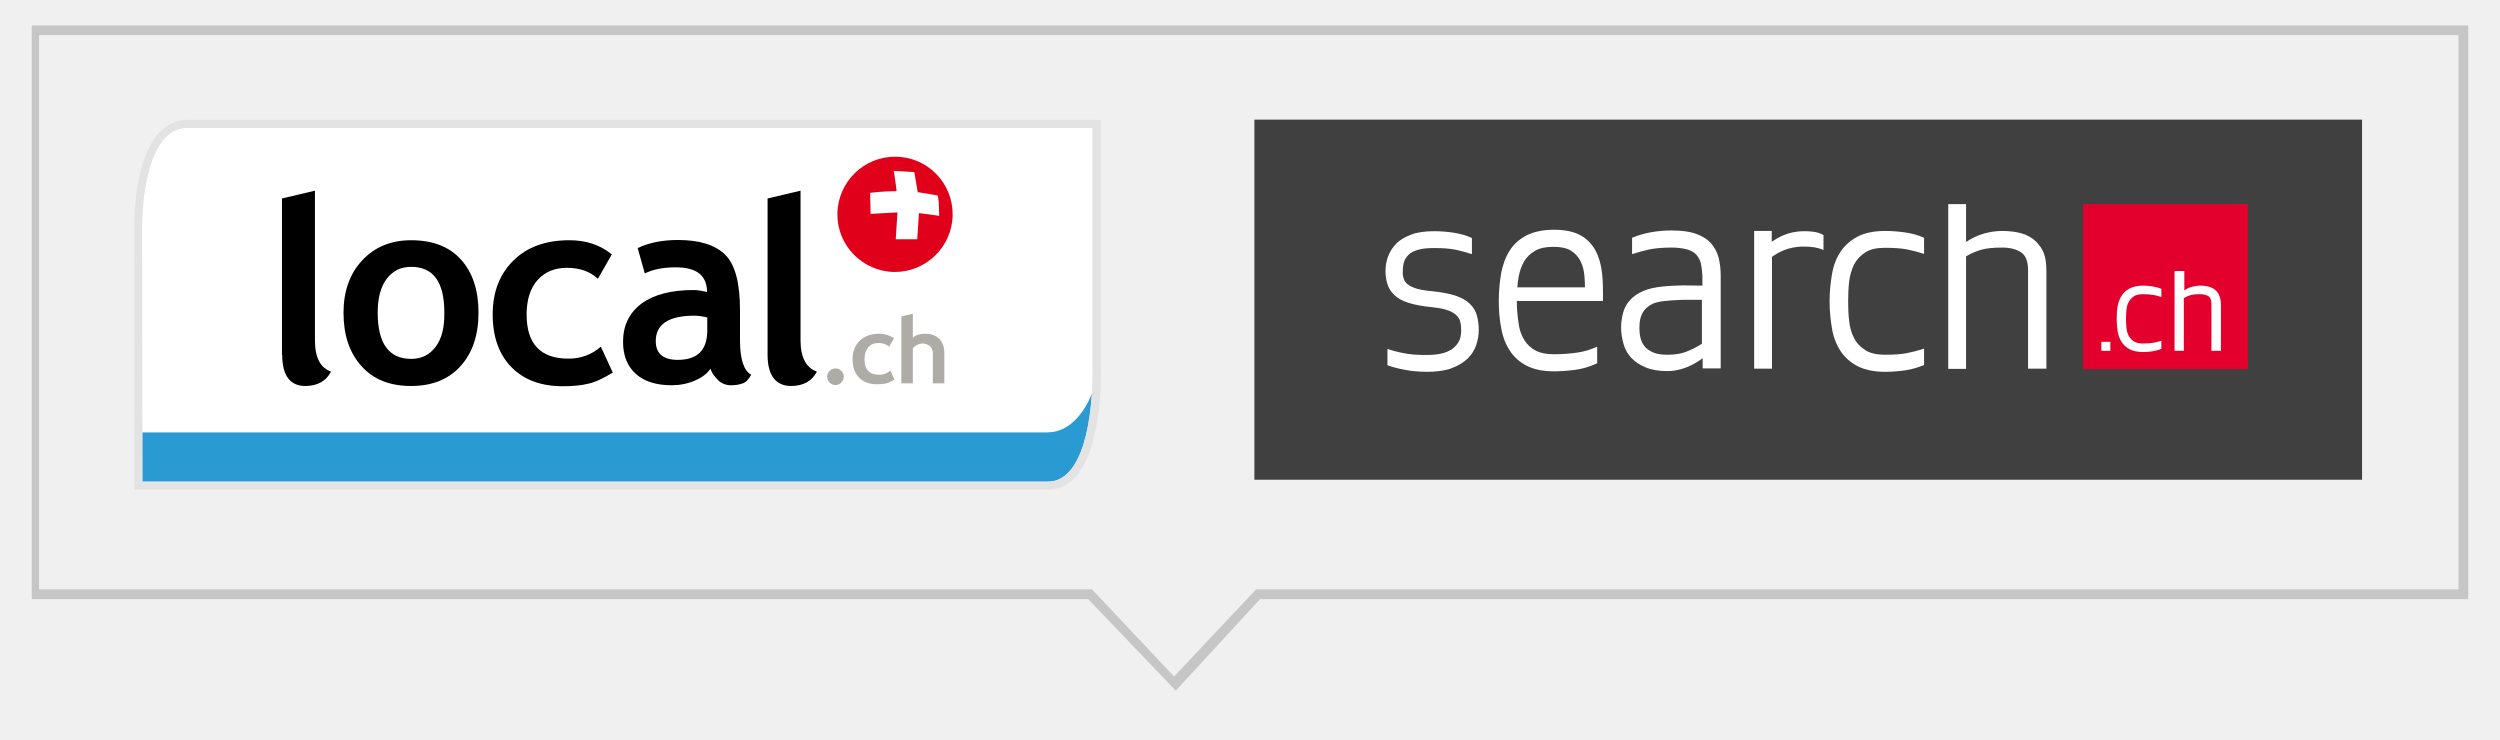
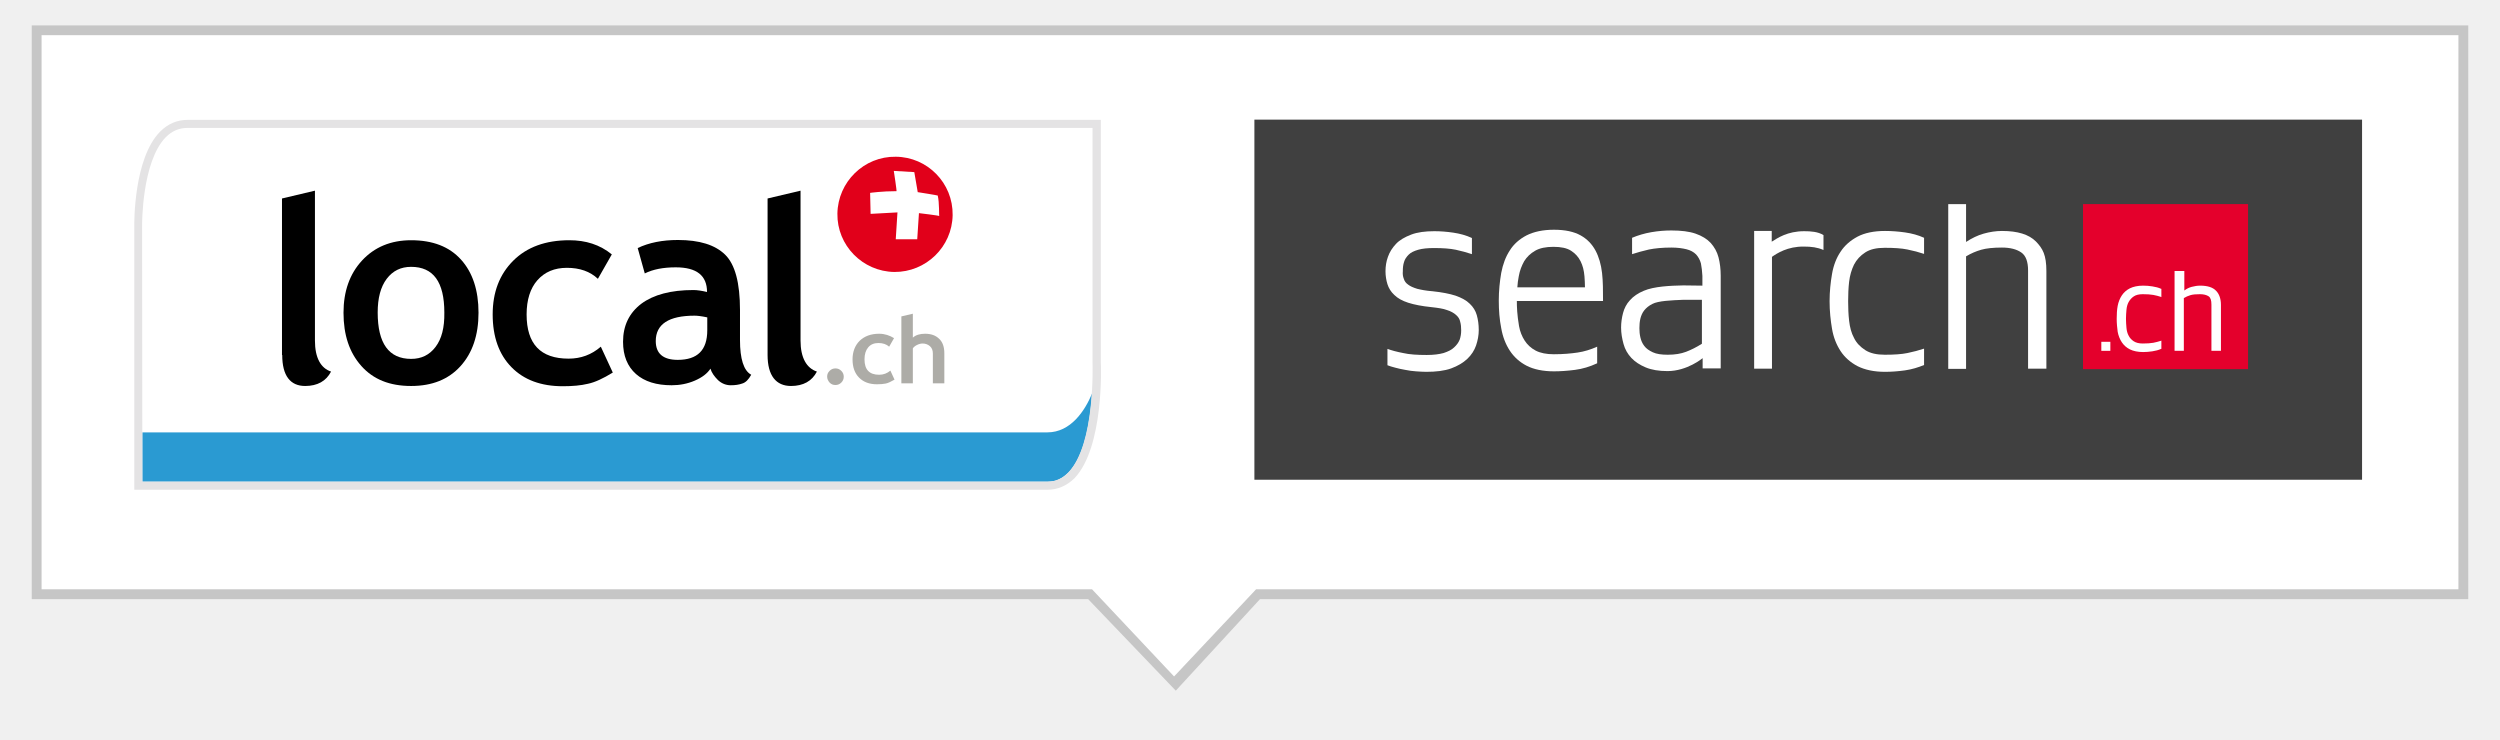
<svg xmlns="http://www.w3.org/2000/svg" version="1.1" x="0px" y="0px" viewBox="0 0 1024 303" style="enable-background:new 0 0 1024 303;" xml:space="preserve">
  <style type="text/css">
- 	.st0{fill:#404040;}
- 	.st1{fill:#E4002C;}
- 	.st2{fill:#FFFFFF;}
+ 	.st0{fill:#FFFFFF;}
+ 	.st1{fill:#404040;}
+ 	.st2{fill:#E4002C;}
	.st3{fill:#C6C6C6;}
	.st4{fill:#2A9AD2;}
	.st5{fill:#E4E3E4;}
	.st6{fill:#E1001A;}
	.st7{fill:#ADACA7;}
</style>
  <g id="Old">
</g>
  <g id="Neu">
+     <polygon class="st0" points="1007,241.4 514.5,241.4 480.9,277.1 447.3,241.4 17,241.4 17,14.4 1007,14.4  " />
    <g>
-       <rect x="513.8" y="49" class="st0" width="453.7" height="147.5" />
+       <rect x="513.8" y="49" class="st1" width="453.7" height="147.5" />
      <g>
-         <rect x="853.2" y="83.6" class="st1" width="67.6" height="67.6" />
-         <rect x="860.7" y="140" class="st2" width="3.7" height="3.7" />
-         <path class="st2" d="M877.8,117c-2.1,0-4,0.4-5.4,1.1c-1.4,0.7-2.5,1.7-3.3,2.9c-0.8,1.2-1.4,2.7-1.7,4.3     c-0.3,1.6-0.4,3.4-0.4,5.3c0,1.9,0.2,3.7,0.4,5.3c0.3,1.6,0.9,3.1,1.7,4.3c0.8,1.2,1.9,2.2,3.3,2.9c1.4,0.7,3.3,1.1,5.4,1.1     c1.2,0,2.5-0.1,3.8-0.3c1.3-0.2,2.5-0.5,3.6-1l0.1,0v-0.1v-3.1v-0.2l-0.2,0.1c-1,0.3-2,0.6-3.1,0.8c-1.1,0.2-2.6,0.3-4.3,0.3     c-1.5,0-2.8-0.3-3.7-0.9c-0.9-0.6-1.6-1.3-2.1-2.3c-0.5-0.9-0.8-2-0.9-3.2c-0.1-1.2-0.2-2.5-0.2-3.7c0-1.3,0.1-2.5,0.2-3.7     c0.1-1.2,0.4-2.3,0.9-3.2c0.5-0.9,1.2-1.7,2.1-2.3c0.9-0.6,2.1-0.9,3.7-0.9c1.7,0,3.2,0.1,4.3,0.3c1.1,0.2,2.2,0.5,3.1,0.8     l0.2,0.1v-3.4l-0.1,0c-1.1-0.5-2.3-0.8-3.6-1C880.4,117.1,879.1,117,877.8,117" />
-         <path class="st2" d="M890.7,111v32.7h3.8v-21.6c0.8-0.5,1.7-0.9,2.7-1.2c1-0.3,2.3-0.4,3.9-0.4c1.5,0,2.7,0.3,3.6,0.9     c0.8,0.6,1.1,1.7,1.1,3.4v18.9h3.9v-18.8c0-2.5-0.7-4.5-2-5.8c-1.3-1.4-3.5-2.1-6.5-2.1c-1.2,0-2.3,0.2-3.5,0.5     c-1.1,0.3-2.1,0.8-3,1.5v-8H890.7z" />
-         <path class="st2" d="M575,114.2c0.3,1,0.9,1.8,1.8,2.4c0.9,0.7,2.1,1.2,3.7,1.7c1.6,0.4,3.7,0.8,6.3,1c3.8,0.4,6.9,1,9.4,1.8     c2.5,0.9,4.4,1.9,5.8,3.3c1.4,1.3,2.4,2.9,2.9,4.7c0.5,1.8,0.8,3.8,0.8,6.1c0,2.1-0.4,4.2-1.1,6.3c-0.7,2-1.9,3.9-3.6,5.5     c-1.7,1.6-3.9,2.9-6.6,3.9c-2.8,1-6.2,1.4-10.2,1.4c-1.3,0-2.7-0.1-4.2-0.2c-1.5-0.1-3-0.3-4.4-0.6c-1.5-0.3-2.8-0.5-4.1-0.9     c-1.3-0.3-2.4-0.7-3.2-1v-6.7c1.6,0.6,3.8,1.2,6.4,1.7c2.6,0.6,5.8,0.8,9.7,0.8c2.8,0,5.1-0.3,6.9-0.8c1.8-0.6,3.3-1.3,4.3-2.3     c1.1-1,1.8-2,2.3-3.2c0.4-1.2,0.6-2.4,0.6-3.8c0-1.3-0.1-2.4-0.4-3.5c-0.2-1.1-0.8-2-1.7-2.8c-0.9-0.8-2.1-1.5-3.7-2     c-1.6-0.6-3.7-0.9-6.4-1.2c-3.9-0.4-7-1-9.5-1.8c-2.5-0.8-4.4-1.9-5.7-3.2c-1.4-1.3-2.3-2.8-2.8-4.4c-0.5-1.6-0.8-3.4-0.8-5.3     c0-2,0.3-4,1-5.9c0.7-2,1.8-3.7,3.3-5.3c1.5-1.6,3.6-2.8,6.2-3.8c2.6-1,5.8-1.4,9.5-1.4c2.5,0,5.1,0.2,7.8,0.6     c2.7,0.4,5.3,1.1,7.6,2.2v6.6c-2.1-0.7-4.3-1.3-6.6-1.8c-2.4-0.5-5.3-0.7-8.9-0.7c-2.6,0-4.8,0.2-6.5,0.7c-1.7,0.5-3,1.1-3.9,2     c-0.9,0.9-1.6,1.9-1.9,3c-0.4,1.2-0.5,2.4-0.5,3.8C574.5,112.2,574.6,113.2,575,114.2" />
-         <path class="st2" d="M676.8,124.5c-1.4,0.7-2.5,1.6-3.3,2.6c-0.8,1-1.3,2.2-1.6,3.4c-0.3,1.3-0.4,2.5-0.4,3.9     c0,1.3,0.1,2.5,0.4,3.8c0.3,1.3,0.8,2.5,1.6,3.5c0.8,1.1,2,1.9,3.5,2.6c1.5,0.7,3.5,1,6.1,1c2.9,0,5.4-0.4,7.5-1.2     c2.1-0.8,4.3-1.9,6.5-3.3v-18l-7.7,0C684.8,123,679.2,123.2,676.8,124.5 M696.7,107.9c-0.4-1.5-1.1-2.7-2-3.7     c-1-1-2.3-1.7-3.9-2.1c-1.6-0.4-3.7-0.7-6.2-0.7c-3.6,0-6.7,0.3-9.2,0.8c-2.5,0.6-4.8,1.2-6.9,1.9v-6.7c2.4-1,5-1.8,7.9-2.3     c2.9-0.5,5.6-0.7,8.2-0.7c4,0,7.3,0.4,9.9,1.3c2.6,0.9,4.7,2.2,6.2,3.8c1.5,1.7,2.6,3.6,3.2,5.9c0.6,2.3,0.9,4.8,0.9,7.6v37.9     h-7.4v-4.2c0,0-6.3,5.3-14.4,5.3c-3.5,0-6.5-0.5-8.9-1.5c-2.4-1-4.4-2.3-5.9-3.9c-1.5-1.6-2.6-3.5-3.2-5.7c-0.6-2.2-1-4.4-1-6.7     c0-2.1,0.3-4.1,0.8-6c0.5-1.9,1.4-3.7,2.8-5.2c1.4-1.6,3.3-2.9,5.7-3.9c4.2-1.8,10.9-2.1,16.2-2.2l7.8,0.1v-4     C697.2,111.1,697,109.4,696.7,107.9" />
-         <path class="st2" d="M750.4,112.2c0.6-3.5,1.8-6.6,3.5-9.1c1.7-2.6,4-4.6,7-6.2c2.9-1.5,6.6-2.3,11.2-2.3c2.6,0,5.4,0.2,8.2,0.6     c2.8,0.4,5.4,1.1,7.8,2.2v6.6c-2.1-0.7-4.3-1.3-6.8-1.8c-2.4-0.5-5.5-0.7-9.3-0.7c-3.4,0-6,0.6-8,1.9c-2,1.3-3.5,2.9-4.6,5     c-1,2.1-1.7,4.4-2,7c-0.3,2.6-0.4,5.3-0.4,8c0,2.7,0.1,5.4,0.4,8c0.3,2.6,0.9,5,2,7c1,2.1,2.6,3.7,4.6,5c2,1.3,4.7,1.9,8,1.9     c3.8,0,6.9-0.2,9.3-0.7c2.4-0.5,4.7-1.1,6.8-1.8v6.7c-2.4,1-5,1.8-7.8,2.2c-2.8,0.4-5.6,0.6-8.2,0.6c-4.5,0-8.2-0.8-11.2-2.3     c-2.9-1.5-5.3-3.6-7-6.2c-1.7-2.6-2.9-5.6-3.5-9.1c-0.6-3.5-1-7.3-1-11.3C749.4,119.4,749.8,115.7,750.4,112.2" />
-         <path class="st2" d="M833.9,98.9c-2.9-2.9-7.5-4.3-13.9-4.3c-2.5,0-5,0.4-7.5,1.1c-2.5,0.7-4.9,1.9-7.2,3.4V83.6h-7.3v67.5h7.3     V105c2-1.2,4.1-2.1,6.2-2.7c2.1-0.6,5-0.9,8.5-0.9c3.4,0,6,0.7,7.9,2c1.9,1.3,2.8,3.8,2.8,7.4v40.2h7.5v-39.9     C838.2,104.4,836.7,101.8,833.9,98.9" />
-         <path class="st2" d="M746.9,96.3c-2.2-1.4-5.2-1.6-7.9-1.6c-6.9,0-10.9,2.8-13.3,4.3v-4.4h-7.2v56.4h7.3v-45.8     c2-1.4,6.4-4.3,13.1-4.2c3,0,5.5,0.3,8,1.4V96.3z" />
-         <path class="st2" d="M624.3,107c1.1-1.8,2.6-3.2,4.5-4.3c1.9-1.1,4.4-1.6,7.5-1.6c3.1,0,5.5,0.5,7.2,1.6c1.7,1.1,3,2.5,3.9,4.3     c0.9,1.8,1.4,3.8,1.6,6.2c0.1,1.5,0.2,3,0.2,4.5h-27.7c0.1-1.6,0.3-3.1,0.6-4.6C622.5,110.8,623.3,108.8,624.3,107 M656.6,123.4     v-0.3c0-4,0-7.8-0.4-11.3c-0.4-3.5-1.3-6.6-2.7-9.2c-1.4-2.6-3.4-4.7-6.1-6.2c-2.7-1.5-6.3-2.3-10.9-2.3c-4.5,0-8.2,0.8-11.2,2.3     c-2.9,1.5-5.3,3.6-6.9,6.2c-1.7,2.6-2.8,5.6-3.5,9.2c-0.6,3.5-1,7.3-1,11.3c0,4,0.3,7.8,1,11.3c0.6,3.5,1.8,6.6,3.5,9.2     c1.7,2.6,4,4.7,6.9,6.2c2.9,1.5,6.7,2.3,11.2,2.3c2.6,0,5.5-0.2,8.6-0.6c3.1-0.4,6.1-1.3,9.1-2.7V142c-2.7,1.2-5.3,2-8,2.4     c-2.7,0.4-5.9,0.7-9.8,0.7c-3,0-5.5-0.5-7.4-1.5c-1.9-1-3.4-2.4-4.5-4.1c-1.1-1.7-1.9-3.7-2.3-5.9c-0.8-4.7-0.9-7.9-0.9-10.3     H656.6z" />
+         <rect x="853.2" y="83.6" class="st2" width="67.6" height="67.6" />
+         <rect x="860.7" y="140" class="st0" width="3.7" height="3.7" />
+         <path class="st0" d="M877.8,117c-2.1,0-4,0.4-5.4,1.1c-1.4,0.7-2.5,1.7-3.3,2.9c-0.8,1.2-1.4,2.7-1.7,4.3     c-0.3,1.6-0.4,3.4-0.4,5.3c0,1.9,0.2,3.7,0.4,5.3c0.3,1.6,0.9,3.1,1.7,4.3c0.8,1.2,1.9,2.2,3.3,2.9c1.4,0.7,3.3,1.1,5.4,1.1     c1.2,0,2.5-0.1,3.8-0.3c1.3-0.2,2.5-0.5,3.6-1l0.1,0v-0.1v-3.1v-0.2l-0.2,0.1c-1,0.3-2,0.6-3.1,0.8c-1.1,0.2-2.6,0.3-4.3,0.3     c-1.5,0-2.8-0.3-3.7-0.9c-0.9-0.6-1.6-1.3-2.1-2.3c-0.5-0.9-0.8-2-0.9-3.2c-0.1-1.2-0.2-2.5-0.2-3.7c0-1.3,0.1-2.5,0.2-3.7     c0.1-1.2,0.4-2.3,0.9-3.2c0.5-0.9,1.2-1.7,2.1-2.3c0.9-0.6,2.1-0.9,3.7-0.9c1.7,0,3.2,0.1,4.3,0.3c1.1,0.2,2.2,0.5,3.1,0.8     l0.2,0.1v-3.4l-0.1,0c-1.1-0.5-2.3-0.8-3.6-1C880.4,117.1,879.1,117,877.8,117" />
+         <path class="st0" d="M890.7,111v32.7h3.8v-21.6c0.8-0.5,1.7-0.9,2.7-1.2c1-0.3,2.3-0.4,3.9-0.4c1.5,0,2.7,0.3,3.6,0.9     c0.8,0.6,1.1,1.7,1.1,3.4v18.9h3.9v-18.8c0-2.5-0.7-4.5-2-5.8c-1.3-1.4-3.5-2.1-6.5-2.1c-1.2,0-2.3,0.2-3.5,0.5     c-1.1,0.3-2.1,0.8-3,1.5v-8H890.7z" />
+         <path class="st0" d="M575,114.2c0.3,1,0.9,1.8,1.8,2.4c0.9,0.7,2.1,1.2,3.7,1.7c1.6,0.4,3.7,0.8,6.3,1c3.8,0.4,6.9,1,9.4,1.8     c2.5,0.9,4.4,1.9,5.8,3.3c1.4,1.3,2.4,2.9,2.9,4.7c0.5,1.8,0.8,3.8,0.8,6.1c0,2.1-0.4,4.2-1.1,6.3c-0.7,2-1.9,3.9-3.6,5.5     c-1.7,1.6-3.9,2.9-6.6,3.9c-2.8,1-6.2,1.4-10.2,1.4c-1.3,0-2.7-0.1-4.2-0.2c-1.5-0.1-3-0.3-4.4-0.6c-1.5-0.3-2.8-0.5-4.1-0.9     c-1.3-0.3-2.4-0.7-3.2-1v-6.7c1.6,0.6,3.8,1.2,6.4,1.7c2.6,0.6,5.8,0.8,9.7,0.8c2.8,0,5.1-0.3,6.9-0.8c1.8-0.6,3.3-1.3,4.3-2.3     c1.1-1,1.8-2,2.3-3.2c0.4-1.2,0.6-2.4,0.6-3.8c0-1.3-0.1-2.4-0.4-3.5c-0.2-1.1-0.8-2-1.7-2.8c-0.9-0.8-2.1-1.5-3.7-2     c-1.6-0.6-3.7-0.9-6.4-1.2c-3.9-0.4-7-1-9.5-1.8c-2.5-0.8-4.4-1.9-5.7-3.2c-1.4-1.3-2.3-2.8-2.8-4.4c-0.5-1.6-0.8-3.4-0.8-5.3     c0-2,0.3-4,1-5.9c0.7-2,1.8-3.7,3.3-5.3c1.5-1.6,3.6-2.8,6.2-3.8c2.6-1,5.8-1.4,9.5-1.4c2.5,0,5.1,0.2,7.8,0.6     c2.7,0.4,5.3,1.1,7.6,2.2v6.6c-2.1-0.7-4.3-1.3-6.6-1.8c-2.4-0.5-5.3-0.7-8.9-0.7c-2.6,0-4.8,0.2-6.5,0.7c-1.7,0.5-3,1.1-3.9,2     c-0.9,0.9-1.6,1.9-1.9,3c-0.4,1.2-0.5,2.4-0.5,3.8C574.5,112.2,574.6,113.2,575,114.2" />
+         <path class="st0" d="M676.8,124.5c-1.4,0.7-2.5,1.6-3.3,2.6c-0.8,1-1.3,2.2-1.6,3.4c-0.3,1.3-0.4,2.5-0.4,3.9     c0,1.3,0.1,2.5,0.4,3.8c0.3,1.3,0.8,2.5,1.6,3.5c0.8,1.1,2,1.9,3.5,2.6c1.5,0.7,3.5,1,6.1,1c2.9,0,5.4-0.4,7.5-1.2     c2.1-0.8,4.3-1.9,6.5-3.3v-18l-7.7,0C684.8,123,679.2,123.2,676.8,124.5 M696.7,107.9c-0.4-1.5-1.1-2.7-2-3.7     c-1-1-2.3-1.7-3.9-2.1c-1.6-0.4-3.7-0.7-6.2-0.7c-3.6,0-6.7,0.3-9.2,0.8c-2.5,0.6-4.8,1.2-6.9,1.9v-6.7c2.4-1,5-1.8,7.9-2.3     c2.9-0.5,5.6-0.7,8.2-0.7c4,0,7.3,0.4,9.9,1.3c2.6,0.9,4.7,2.2,6.2,3.8c1.5,1.7,2.6,3.6,3.2,5.9c0.6,2.3,0.9,4.8,0.9,7.6v37.9     h-7.4v-4.2c0,0-6.3,5.3-14.4,5.3c-3.5,0-6.5-0.5-8.9-1.5c-2.4-1-4.4-2.3-5.9-3.9c-1.5-1.6-2.6-3.5-3.2-5.7c-0.6-2.2-1-4.4-1-6.7     c0-2.1,0.3-4.1,0.8-6c0.5-1.9,1.4-3.7,2.8-5.2c1.4-1.6,3.3-2.9,5.7-3.9c4.2-1.8,10.9-2.1,16.2-2.2l7.8,0.1v-4     C697.2,111.1,697,109.4,696.7,107.9" />
+         <path class="st0" d="M750.4,112.2c0.6-3.5,1.8-6.6,3.5-9.1c1.7-2.6,4-4.6,7-6.2c2.9-1.5,6.6-2.3,11.2-2.3c2.6,0,5.4,0.2,8.2,0.6     c2.8,0.4,5.4,1.1,7.8,2.2v6.6c-2.1-0.7-4.3-1.3-6.8-1.8c-2.4-0.5-5.5-0.7-9.3-0.7c-3.4,0-6,0.6-8,1.9c-2,1.3-3.5,2.9-4.6,5     c-1,2.1-1.7,4.4-2,7c-0.3,2.6-0.4,5.3-0.4,8c0,2.7,0.1,5.4,0.4,8c0.3,2.6,0.9,5,2,7c1,2.1,2.6,3.7,4.6,5c2,1.3,4.7,1.9,8,1.9     c3.8,0,6.9-0.2,9.3-0.7c2.4-0.5,4.7-1.1,6.8-1.8v6.7c-2.4,1-5,1.8-7.8,2.2c-2.8,0.4-5.6,0.6-8.2,0.6c-4.5,0-8.2-0.8-11.2-2.3     c-2.9-1.5-5.3-3.6-7-6.2c-1.7-2.6-2.9-5.6-3.5-9.1c-0.6-3.5-1-7.3-1-11.3C749.4,119.4,749.8,115.7,750.4,112.2" />
+         <path class="st0" d="M833.9,98.9c-2.9-2.9-7.5-4.3-13.9-4.3c-2.5,0-5,0.4-7.5,1.1c-2.5,0.7-4.9,1.9-7.2,3.4V83.6h-7.3v67.5h7.3     V105c2-1.2,4.1-2.1,6.2-2.7c2.1-0.6,5-0.9,8.5-0.9c3.4,0,6,0.7,7.9,2c1.9,1.3,2.8,3.8,2.8,7.4v40.2h7.5v-39.9     C838.2,104.4,836.7,101.8,833.9,98.9" />
+         <path class="st0" d="M746.9,96.3c-2.2-1.4-5.2-1.6-7.9-1.6c-6.9,0-10.9,2.8-13.3,4.3v-4.4h-7.2v56.4h7.3v-45.8     c2-1.4,6.4-4.3,13.1-4.2c3,0,5.5,0.3,8,1.4V96.3z" />
+         <path class="st0" d="M624.3,107c1.1-1.8,2.6-3.2,4.5-4.3c1.9-1.1,4.4-1.6,7.5-1.6c3.1,0,5.5,0.5,7.2,1.6c1.7,1.1,3,2.5,3.9,4.3     c0.9,1.8,1.4,3.8,1.6,6.2c0.1,1.5,0.2,3,0.2,4.5h-27.7c0.1-1.6,0.3-3.1,0.6-4.6C622.5,110.8,623.3,108.8,624.3,107 M656.6,123.4     v-0.3c0-4,0-7.8-0.4-11.3c-0.4-3.5-1.3-6.6-2.7-9.2c-1.4-2.6-3.4-4.7-6.1-6.2c-2.7-1.5-6.3-2.3-10.9-2.3c-4.5,0-8.2,0.8-11.2,2.3     c-2.9,1.5-5.3,3.6-6.9,6.2c-1.7,2.6-2.8,5.6-3.5,9.2c-0.6,3.5-1,7.3-1,11.3c0,4,0.3,7.8,1,11.3c0.6,3.5,1.8,6.6,3.5,9.2     c1.7,2.6,4,4.7,6.9,6.2c2.9,1.5,6.7,2.3,11.2,2.3c2.6,0,5.5-0.2,8.6-0.6c3.1-0.4,6.1-1.3,9.1-2.7V142c-2.7,1.2-5.3,2-8,2.4     c-2.7,0.4-5.9,0.7-9.8,0.7c-3,0-5.5-0.5-7.4-1.5c-1.9-1-3.4-2.4-4.5-4.1c-1.1-1.7-1.9-3.7-2.3-5.9c-0.8-4.7-0.9-7.9-0.9-10.3     H656.6z" />
      </g>
    </g>
-     <path class="st3" d="M13,10.4v235h432.7l35.9,37.5l34.5-37.5H1011v-235H13z M1007,241.4H514.5l-33.6,35.7l-33.6-35.7H16v-227h991   V241.4z" />
+     <path class="st3" d="M13,10.4v235h432.7l35.9,37.5l34.5-37.5H1011v-235H13z M1007,241.4H514.5l-33.6,35.7l-33.6-35.7H17v-227h990   V241.4z" />
    <g>
-       <path class="st2" d="M58.3,197.3H429c3.3,0,6.2-1.3,8.6-3.8c11.1-11.6,9.9-44.6,9.9-45l0-96.1l-370.7,0c-3.4,0-6.3,1.2-8.9,3.8    c-9.9,10.1-9.7,36.1-9.7,36.3L58.3,197.3z" />
+       <path class="st0" d="M58.3,197.3H429c3.3,0,6.2-1.3,8.6-3.8c11.1-11.6,9.9-44.6,9.9-45l0-96.1l-370.7,0c-3.4,0-6.3,1.2-8.9,3.8    c-9.9,10.1-9.7,36.1-9.7,36.3L58.3,197.3z" />
      <path class="st4" d="M430.5,197.2c0.3,0,0.6-0.1,0.9-0.1c0,0,0.1,0,0.1,0c2.3-0.5,4.3-1.7,6.2-3.6c6.7-6.9,8.9-21.6,9.6-32.3    c-2.9,7-8.7,15.9-18.3,15.9H58.3l0,20.2h211.8l158.8,0C429.5,197.3,430,197.2,430.5,197.2z" />
      <path class="st5" d="M429,200.6h-374V92.6c0-1.1-0.3-27.7,10.6-38.7c3.2-3.2,6.9-4.8,11.3-4.8h374v99.4    c0.1,1.3,1.3,34.7-10.8,47.4C436.9,199,433.2,200.6,429,200.6z M58.3,197.3H429c3.3,0,6.2-1.3,8.6-3.8c11.1-11.6,9.9-44.6,9.9-45    l0-96.1l-370.7,0c-3.4,0-6.3,1.2-8.9,3.8c-9.9,10.1-9.7,36.1-9.7,36.3L58.3,197.3z" />
      <g>
        <path class="st6" d="M390.2,88.1c-0.2,13-10.9,23.4-23.9,23.3c-13-0.2-23.5-10.9-23.3-23.9c0.2-13,10.9-23.5,23.9-23.3     C379.9,64.3,390.4,75,390.2,88.1" />
-         <path class="st2" d="M366.1,70l8.4,0.5l1.4,8.2c0,0,8.2,1.3,8.2,1.4c0.7,2.9,0.5,8.5,0.6,8.4c0.2-0.2-8.3-1.2-8.3-1.2l-0.7,10.7     h-8.8l0.7-11l-11,0.6l-0.2-8.6c0,0,4.9-0.7,10.8-0.7C367.4,78.4,366.1,70,366.1,70" />
+         <path class="st0" d="M366.1,70l8.4,0.5l1.4,8.2c0,0,8.2,1.3,8.2,1.4c0.7,2.9,0.5,8.5,0.6,8.4c0.2-0.2-8.3-1.2-8.3-1.2l-0.7,10.7     h-8.8l0.7-11l-11,0.6l-0.2-8.6c0,0,4.9-0.7,10.8-0.7C367.4,78.4,366.1,70,366.1,70" />
        <path d="M314.4,145.4c0,8.5,3.5,12.7,9.6,12.7c5,0,8.6-2,10.6-5.9c-4.2-1.4-6.7-5.6-6.7-12.7V78.1l-13.5,3.2V145.4z" />
        <path d="M289.7,135.3c0,8.1-4,12.1-12.1,12.1c-6,0-9-2.6-9-7.7c0-6.9,5.3-10.4,15.9-10.4c1.1,0,2.9,0.2,5.2,0.7V135.3z      M303.1,139.3V127c0-11.1-2-18.7-6.1-22.7c-4.1-4-10.5-6-19.3-6c-6.4,0-11.9,1.1-16.5,3.3l2.9,10.4c3.4-1.7,7.6-2.5,12.7-2.5     c8.6,0,12.8,3.4,12.8,10.1c-2.1-0.5-4-0.8-5.6-0.8c-9.2,0-16.3,1.9-21.3,5.6c-5,3.8-7.5,9-7.5,15.6c0,5.7,1.8,10.1,5.3,13.2     c3.5,3.1,8.4,4.6,14.6,4.6c3.3,0,6.5-0.6,9.5-1.9c3-1.3,5.1-2.9,6.4-4.9c0.5,1.7,1.6,3.2,3.1,4.7c1.5,1.4,3.3,2.1,5.2,2.1     c1.8,0,3.3-0.2,4.7-0.7c1.4-0.4,2.6-1.6,3.7-3.6C304.6,151.8,303.1,147,303.1,139.3" />
        <path d="M233.2,98.4c-9.7,0-17.4,2.8-23,8.4c-5.6,5.6-8.4,12.9-8.4,22c0,9.2,2.6,16.4,7.7,21.6c5.1,5.2,12.1,7.8,21,7.8     c4,0,7.4-0.3,10.3-1c2.9-0.6,6.3-2.2,10.2-4.6l-4.9-10.6c-3.8,3.3-8.2,4.9-13.2,4.9c-11.5,0-17.2-6-17.2-18.1     c0-6,1.5-10.7,4.4-14c3-3.4,7-5.1,12.1-5.1c5.3,0,9.5,1.5,12.7,4.5l5.7-10C245.7,100.2,239.9,98.4,233.2,98.4" />
        <path d="M178.4,142.1c-2.5,3.3-5.8,4.9-10,4.9c-9.1,0-13.7-6.3-13.7-19c0-5.9,1.2-10.5,3.7-13.8c2.5-3.3,5.8-4.9,10-4.9     c9.1,0,13.6,6.2,13.6,18.7C182.1,134.2,180.9,138.8,178.4,142.1 M188.8,106.3c-4.8-5.3-11.6-7.9-20.4-7.9c-8.3,0-15,2.8-20.1,8.3     c-5.1,5.5-7.6,12.7-7.6,21.4c0,9.1,2.4,16.3,7.3,21.8c4.9,5.5,11.6,8.2,20.4,8.2c8.6,0,15.3-2.7,20.2-8.1     c4.9-5.4,7.4-12.7,7.4-21.9C196,118.9,193.6,111.6,188.8,106.3" />
        <path d="M115.6,145.4c0,8.5,3.3,12.7,9.4,12.7c5,0,8.6-2,10.6-5.9c-4.2-1.4-6.6-5.6-6.6-12.7V78.1l-13.5,3.2V145.4z" />
        <path class="st7" d="M386.8,157v-12.3c0-2.6-0.7-4.6-2.1-5.9c-1.4-1.4-3.3-2.1-5.8-2.1c-2.1,0-3.8,0.5-5,1.6v-9.8l-4.7,1.1V157     h4.7v-14.3c0.3-0.5,0.9-1,1.7-1.4c0.8-0.4,1.6-0.6,2.3-0.6c1.2,0,2.2,0.4,3,1.1c0.8,0.7,1.2,1.7,1.2,3V157H386.8z" />
        <path class="st7" d="M360.1,136.7c-3.4,0-6,1-8,2.9c-1.9,1.9-2.9,4.5-2.9,7.6c0,3.2,0.9,5.7,2.7,7.5c1.8,1.8,4.2,2.7,7.3,2.7     c1.4,0,2.6-0.1,3.6-0.3c1-0.2,2.2-0.8,3.6-1.6l-1.7-3.7c-1.3,1.1-2.8,1.7-4.6,1.7c-4,0-6-2.1-6-6.3c0-2.1,0.5-3.7,1.5-4.9     c1-1.2,2.4-1.8,4.2-1.8c1.8,0,3.3,0.5,4.4,1.5l2-3.5C364.4,137.4,362.4,136.7,360.1,136.7" />
        <path class="st7" d="M339.8,156.7c0.7,0.7,1.4,1,2.4,1c0.9,0,1.7-0.3,2.4-1c0.7-0.7,1-1.5,1-2.4c0-0.9-0.3-1.7-1-2.4     c-0.7-0.7-1.5-1-2.4-1c-0.9,0-1.7,0.3-2.4,1c-0.7,0.7-1,1.4-1,2.4C338.8,155.2,339.2,156,339.8,156.7" />
      </g>
    </g>
  </g>
</svg>
